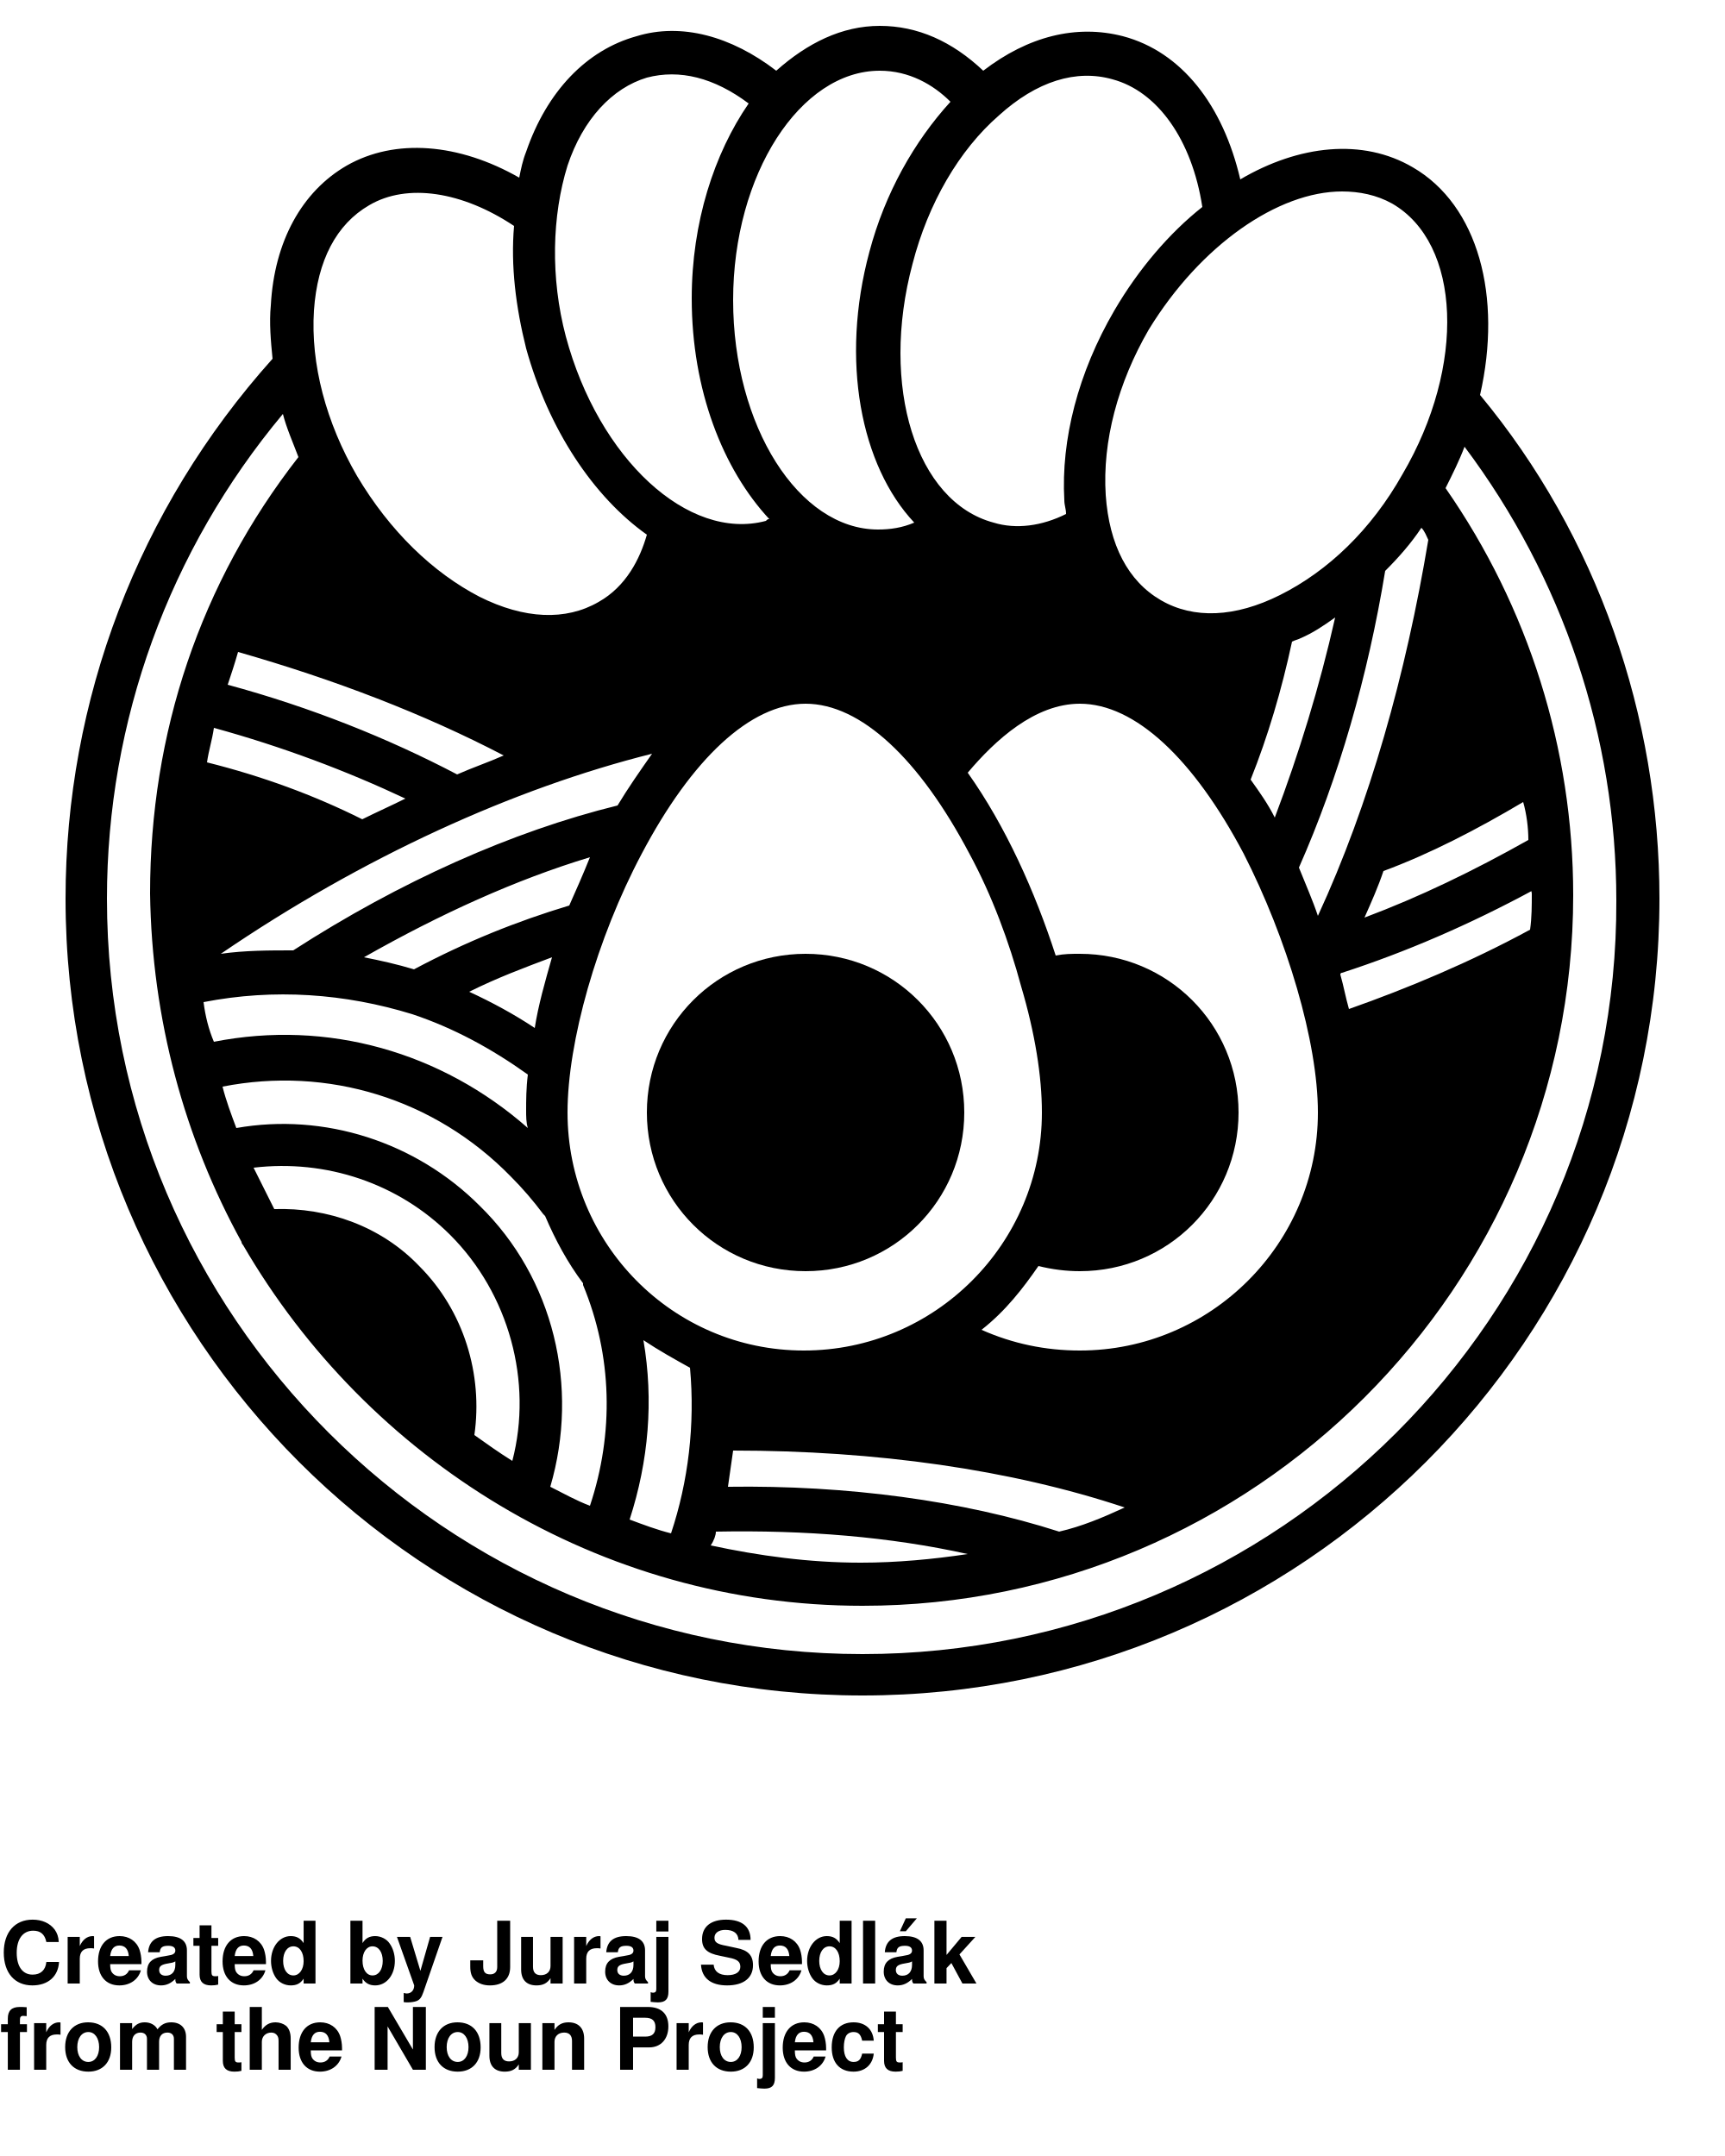
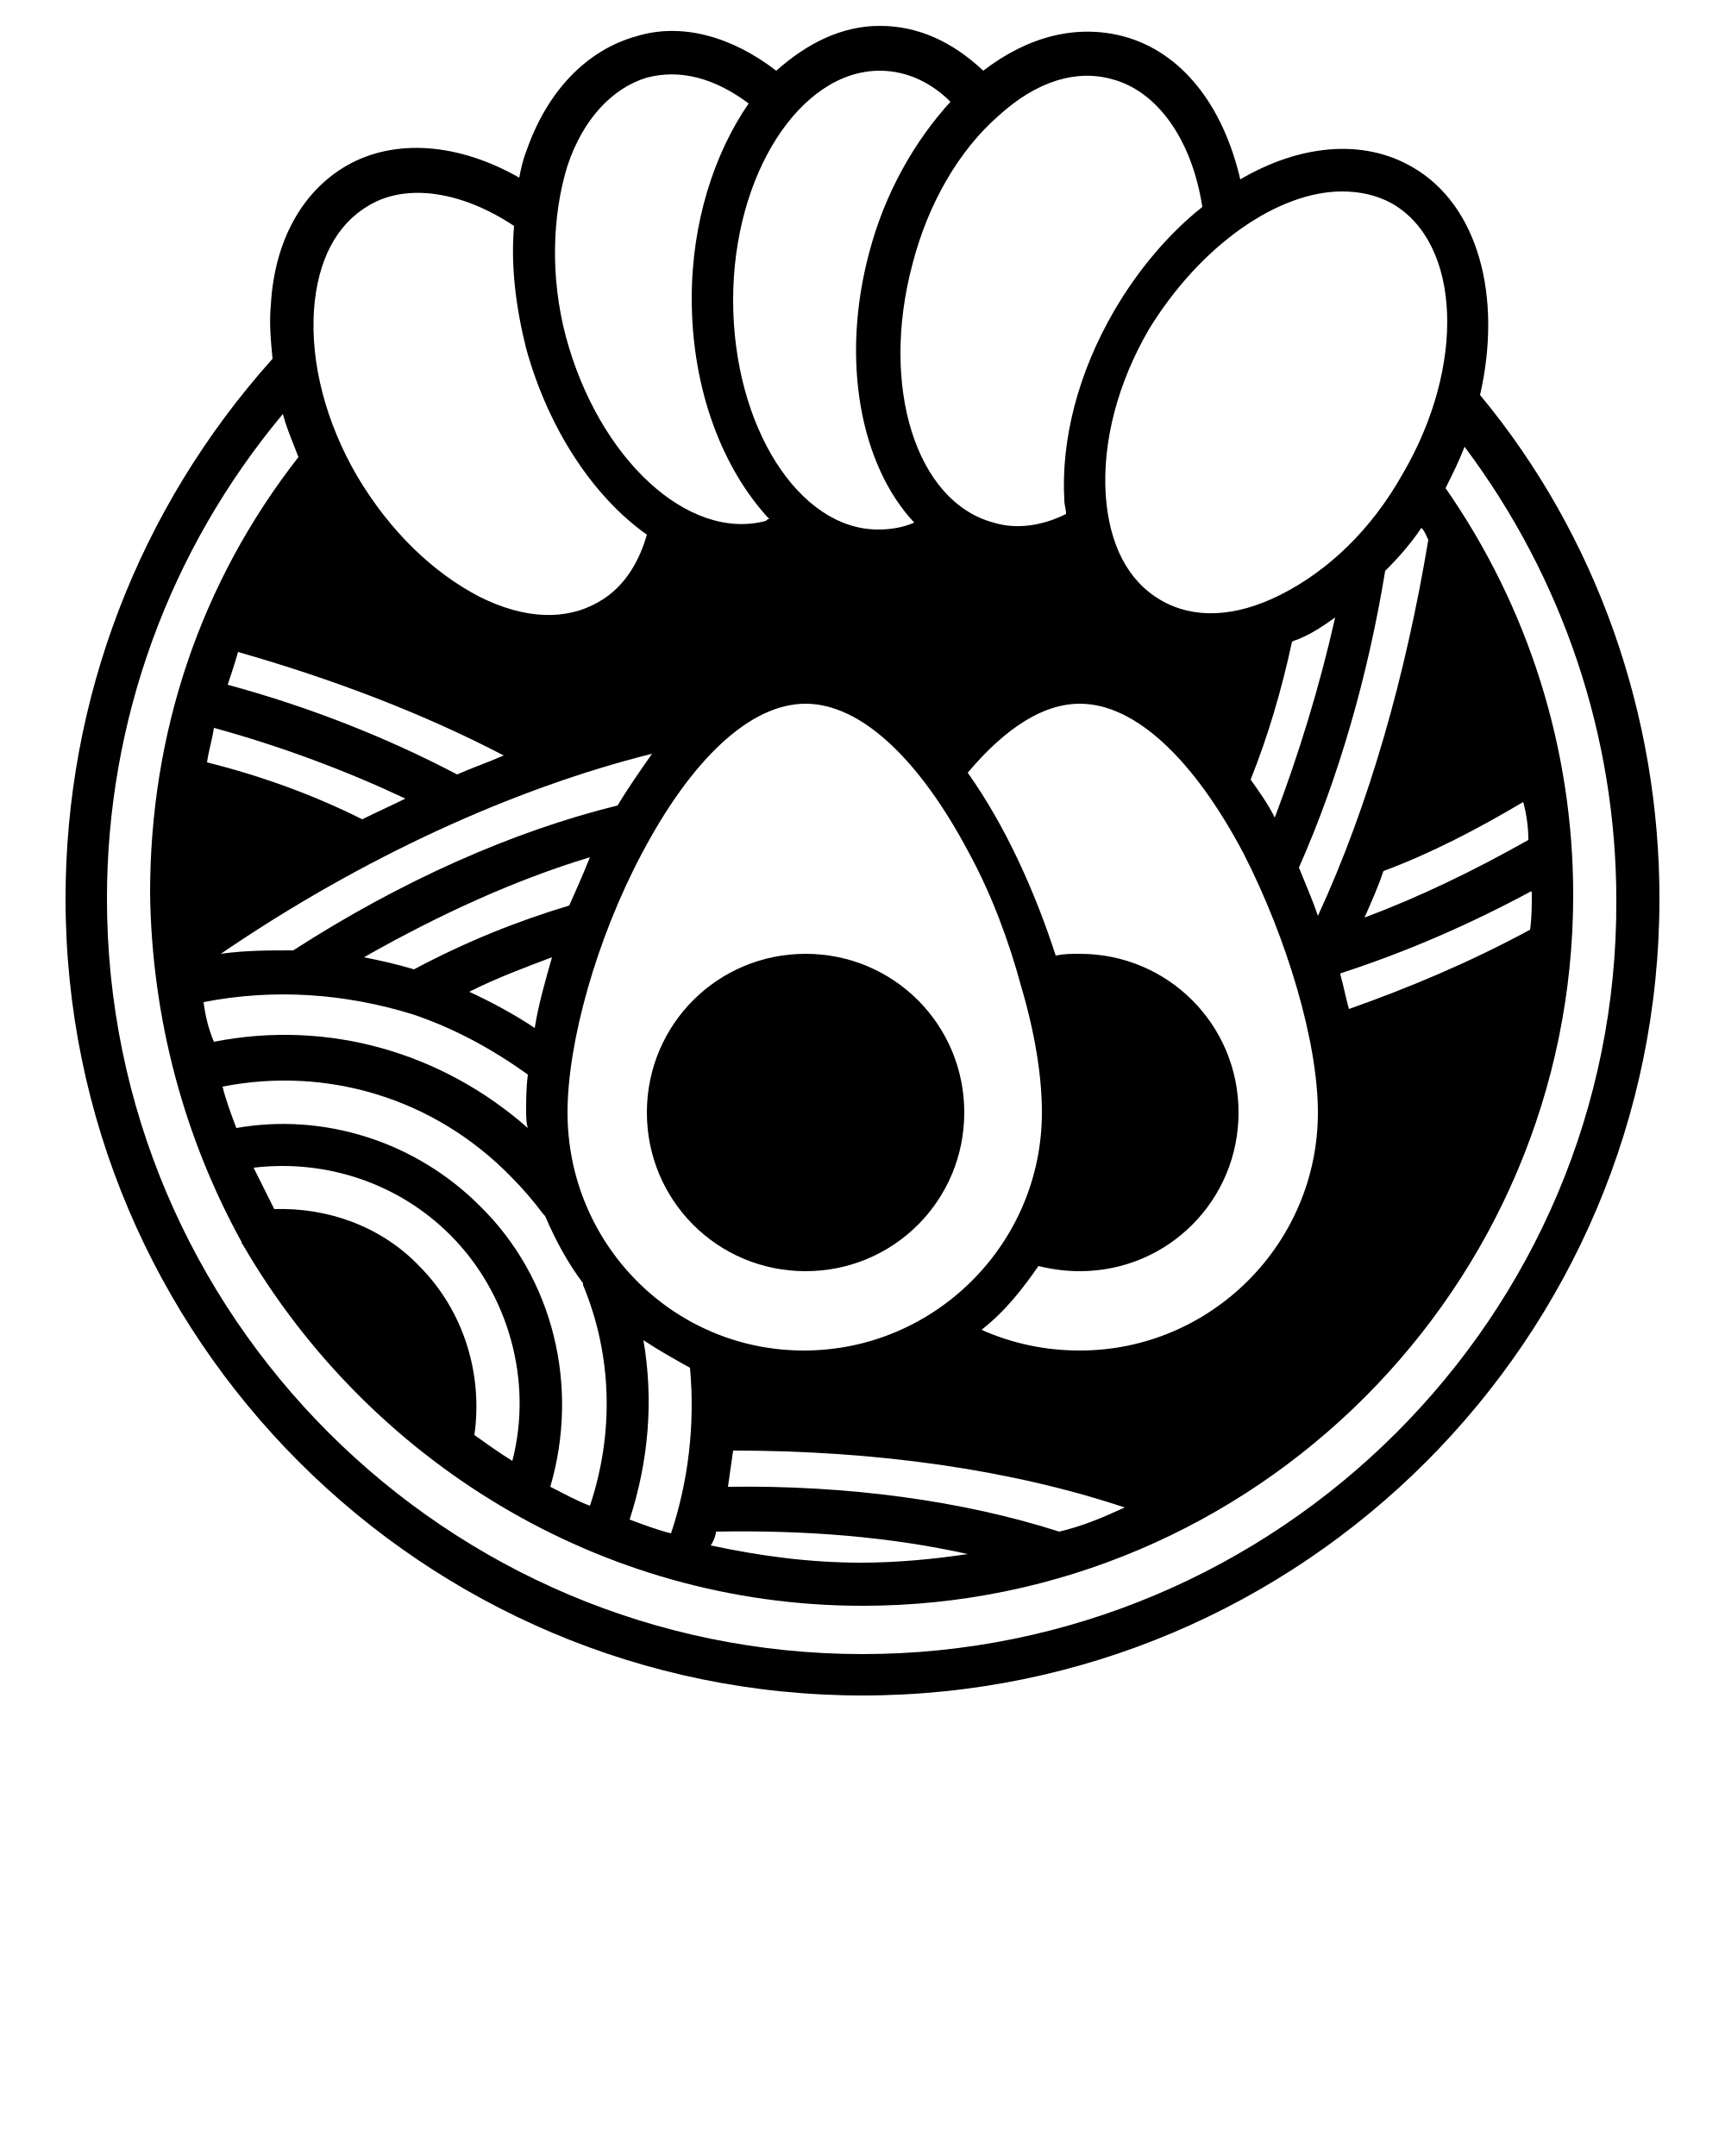
<svg xmlns="http://www.w3.org/2000/svg" version="1.2" baseProfile="tiny" x="0px" y="0px" viewBox="0 0 100 125" xml:space="preserve">
  <g>
    <path d="M55.9,64.5c0-5.1-4.1-9.2-9.2-9.2s-9.2,4.1-9.2,9.2s4.1,9.2,9.2,9.2S55.9,69.6,55.9,64.5z" />
    <path d="M85.8,22.9c1.3-5.7-0.1-11-3.9-13.2c-2.9-1.7-6.6-1.3-10,0.7c-1-4.3-3.4-7.4-6.8-8.3c-2.7-0.7-5.5,0-8.1,2   c-1.8-1.7-3.8-2.6-6-2.6c-2.2,0-4.2,1-6,2.6c-2.6-2-5.5-2.8-8.1-2c-2.9,0.8-5.2,3.2-6.4,6.7c-0.2,0.5-0.3,1-0.4,1.5   c-3.5-2-7.2-2.3-10-0.7c-2.6,1.5-4.2,4.4-4.4,8.1c-0.1,1,0,2.1,0.1,3.1C8,29.5,3.8,40.6,3.8,52.1c0,25.5,20.7,46.2,46.2,46.2   s46.2-20.7,46.2-46.2C96.2,41.5,92.6,31.1,85.8,22.9z M82.4,30.6c0.2,0.2,0.3,0.5,0.4,0.7c-1.3,7.8-3.4,15.3-6.4,21.8   c-0.3-0.9-0.7-1.8-1.1-2.8c2.3-5.2,4-11.1,5-17.2C81.1,32.3,81.8,31.5,82.4,30.6z M88.8,51.8c0,0.7,0,1.4-0.1,2.1   c-3.5,1.9-7.1,3.4-10.5,4.6c-0.2-0.7-0.3-1.3-0.5-2c0,0,0-0.1,0.1-0.1c3.7-1.2,7.4-2.8,11.1-4.8C88.7,51.6,88.8,51.7,88.8,51.8z    M32.9,64.5c0-4.1,1.7-10.1,4.3-15c2.9-5.5,6.3-8.7,9.5-8.7s6.6,3.2,9.5,8.7c1.3,2.4,2.3,5.1,3,7.7c0,0,0,0,0,0c0,0,0,0,0,0   c0.8,2.7,1.2,5.2,1.2,7.3c0,7.6-6.2,13.8-13.8,13.8S32.9,72.1,32.9,64.5z M13.8,37.8c5.6,1.6,10.8,3.6,15.4,6   c-0.9,0.4-1.8,0.7-2.7,1.1c-4-2.1-8.5-3.9-13.3-5.2C13.4,39.1,13.6,38.5,13.8,37.8z M31,59.6c-1.2-0.8-2.5-1.5-3.8-2.1   c1.6-0.8,3.2-1.4,4.8-2C31.6,56.9,31.2,58.3,31,59.6z M33,52.5c-3,0.9-6,2.1-9,3.7c-1-0.3-1.9-0.5-2.9-0.7   c4.4-2.5,8.8-4.5,13.1-5.8C33.8,50.7,33.4,51.6,33,52.5z M35.8,46.7c-6.1,1.5-12.6,4.4-18.8,8.4c-1.4,0-2.8,0-4.2,0.2   c8.2-5.6,17-9.6,25-11.6C37.1,44.7,36.4,45.7,35.8,46.7z M23.5,46.3c-0.8,0.4-1.7,0.8-2.5,1.2c-2.8-1.4-5.8-2.5-9-3.3   c0.1-0.7,0.3-1.3,0.4-2C16.4,43.3,20.1,44.7,23.5,46.3z M11.8,58.1c4.1-0.8,8.2-0.5,12.1,0.7c0,0,0,0,0,0c2.4,0.8,4.6,2,6.7,3.5   c-0.1,0.8-0.1,1.5-0.1,2.1c0,0.3,0,0.7,0.1,1c-5-4.4-11.6-6.3-18.2-5C12.1,59.7,11.9,58.9,11.8,58.1z M60.2,73.4   c0.8,0.2,1.6,0.3,2.4,0.3c5.1,0,9.2-4.1,9.2-9.2s-4.1-9.2-9.2-9.2c-0.5,0-0.9,0-1.4,0.1c-1.2-3.7-2.9-7.5-5.1-10.6   c1.6-1.9,3.9-4,6.5-4c3.2,0,6.6,3.2,9.5,8.7c2.5,4.9,4.3,10.9,4.3,15c0,7.6-6.2,13.8-13.8,13.8c-2,0-3.9-0.4-5.7-1.2   C58.3,76,59.3,74.7,60.2,73.4z M88.6,48.7c-3.2,1.8-6.3,3.3-9.5,4.5c0.4-0.9,0.8-1.8,1.1-2.7c2.7-1,5.4-2.4,8.1-4   C88.5,47.2,88.6,48,88.6,48.7z M73.9,47.4c-0.4-0.8-0.9-1.5-1.4-2.2c1-2.5,1.8-5.2,2.4-8c0.2-0.1,0.3-0.1,0.5-0.2   c0.7-0.3,1.3-0.7,2-1.2C76.5,39.8,75.3,43.7,73.9,47.4z M24.3,73.4c-2.2-2.3-5.3-3.4-8.4-3.3c-0.4-0.8-0.8-1.6-1.2-2.4   c4.2-0.5,8.4,0.9,11.4,3.9c3.4,3.4,4.8,8.5,3.6,13.1c-0.8-0.5-1.5-1-2.2-1.5C28,79.7,26.9,76,24.3,73.4z M27.8,69.9   c-3.7-3.7-9-5.4-14.1-4.5c-0.3-0.8-0.6-1.6-0.8-2.4c6.1-1.2,12.3,0.7,16.7,5.2c0.7,0.7,1.3,1.4,1.9,2.2c0,0,0,0,0.1,0.1   c0.6,1.4,1.3,2.7,2.2,3.9c0,0,0,0.1,0,0.1c1.7,4.1,1.8,8.6,0.4,12.8c-0.8-0.3-1.5-0.7-2.3-1.1C33.6,80.4,32.1,74.1,27.8,69.9z    M37.3,77.7c0.9,0.6,1.8,1.1,2.7,1.6c0.3,3.3-0.1,6.6-1.1,9.6c-0.8-0.2-1.6-0.5-2.4-0.8C37.6,84.7,37.9,81.2,37.3,77.7z M41.5,88.8   c5.2-0.1,10.1,0.3,14.6,1.3c-2,0.3-4.1,0.5-6.2,0.5c-3,0-5.9-0.4-8.7-1C41.4,89.3,41.5,89,41.5,88.8z M61.4,88.8   c-5.6-1.8-12.3-2.7-19.2-2.6c0.1-0.7,0.2-1.4,0.3-2.1c8.3,0,16.1,1.1,22.7,3.3C63.9,88,62.7,88.5,61.4,88.8z M77.8,11.1   c1,0,2,0.2,2.9,0.7c4,2.3,4.3,9.4,0.6,15.7h0c-1.8,3.2-4.3,5.6-7.1,7c-2.6,1.3-5,1.4-6.9,0.3c-1.9-1.1-3-3.2-3.2-6.1   c-0.2-3.1,0.7-6.5,2.5-9.6C69.6,14.2,74.1,11.1,77.8,11.1z M64.5,4.6c2.6,0.7,4.6,3.5,5.2,7.4c-1.9,1.5-3.7,3.6-5.1,6   c-2.1,3.6-3.1,7.5-2.9,11c0,0.3,0.1,0.5,0.1,0.8c-1.4,0.7-2.9,0.9-4.2,0.5c-4.5-1.2-6.6-7.9-4.7-15c0.9-3.5,2.7-6.6,5-8.6   C60.1,4.7,62.4,4,64.5,4.6z M51,4.1c1.7,0,3.1,0.8,4.1,1.8c-2.1,2.3-3.8,5.3-4.7,8.7c-1.7,6.3-0.5,12.4,2.6,15.7   c-0.7,0.3-1.4,0.4-2.1,0.4c-4.6,0-8.4-6-8.4-13.3S46.4,4.1,51,4.1z M32.9,9.6c0.9-2.7,2.6-4.5,4.6-5.1c1.9-0.5,3.9,0,5.9,1.5   c-2,2.9-3.3,6.9-3.3,11.3c0,5.3,1.8,9.9,4.5,12.8c-0.1,0-0.1,0-0.2,0.1c-4.5,1.2-9.7-3.6-11.6-10.7C31.9,16.1,32,12.5,32.9,9.6z    M18.2,18c0.2-2.9,1.3-5,3.2-6.1c2.2-1.3,5.4-0.8,8.4,1.2c-0.2,2.3,0.1,4.7,0.7,7.1c1.3,4.7,3.9,8.6,7,10.8c-0.4,1.4-1.2,3-2.8,3.9   c-1.9,1.1-4.3,1-6.9-0.3c-2.7-1.4-5.2-3.8-7.1-7C18.9,24.5,18,21.1,18.2,18z M50,95.9c-24.1,0-43.8-19.6-43.8-43.8   c0-10.3,3.6-20.2,10.2-28.1c0.2,0.8,0.6,1.7,0.9,2.5c-5.7,7.3-8.6,16-8.6,25.3C8.8,59.1,10.7,66,14,72c0,0.1,0.1,0.2,0.1,0.2   C21.3,84.6,34.7,93.1,50,93.1c22.7,0,41.2-18.5,41.2-41.2c0-8.5-2.6-16.7-7.4-23.6c0.4-0.8,0.8-1.6,1.1-2.4   c5.7,7.6,8.8,16.8,8.8,26.3C93.8,76.3,74.1,95.9,50,95.9z" />
  </g>
-   <text x="0" y="115" fill="#000000" font-size="5px" font-weight="bold" font-family="'Helvetica Neue', Helvetica, Arial-Unicode, Arial, Sans-serif">Created by Juraj Sedlák</text>
-   <text x="0" y="120" fill="#000000" font-size="5px" font-weight="bold" font-family="'Helvetica Neue', Helvetica, Arial-Unicode, Arial, Sans-serif">from the Noun Project</text>
</svg>
